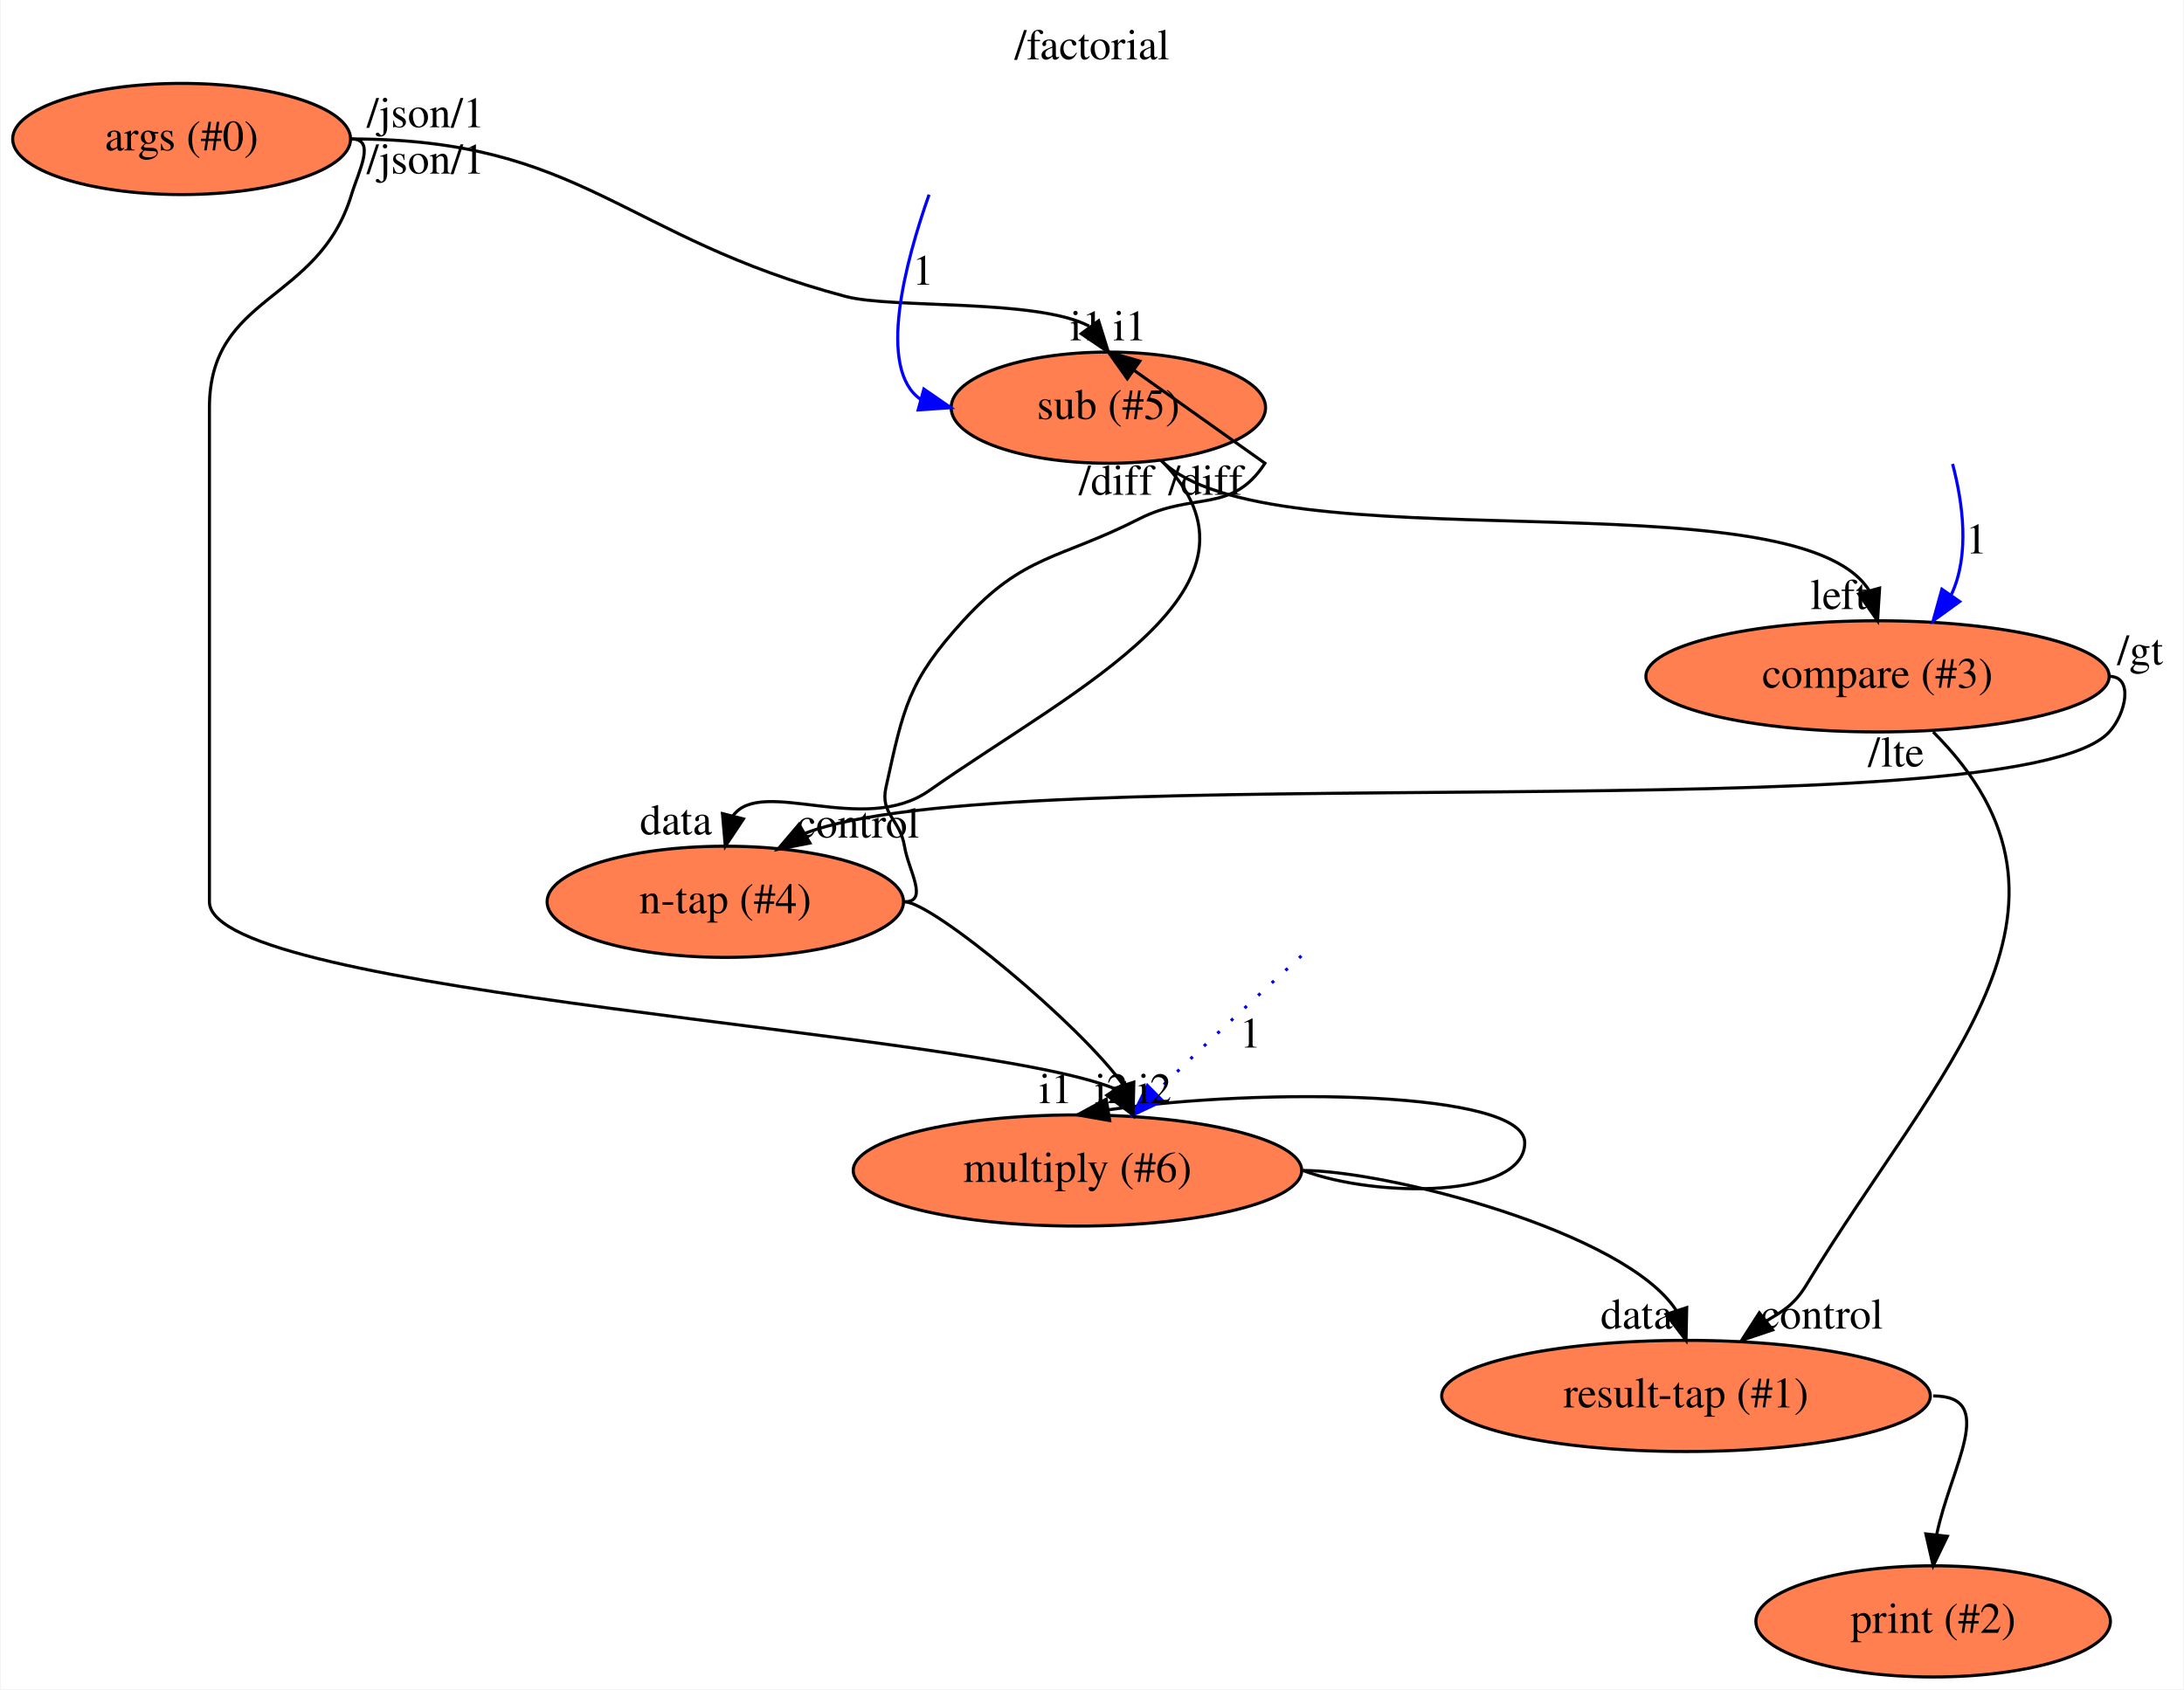
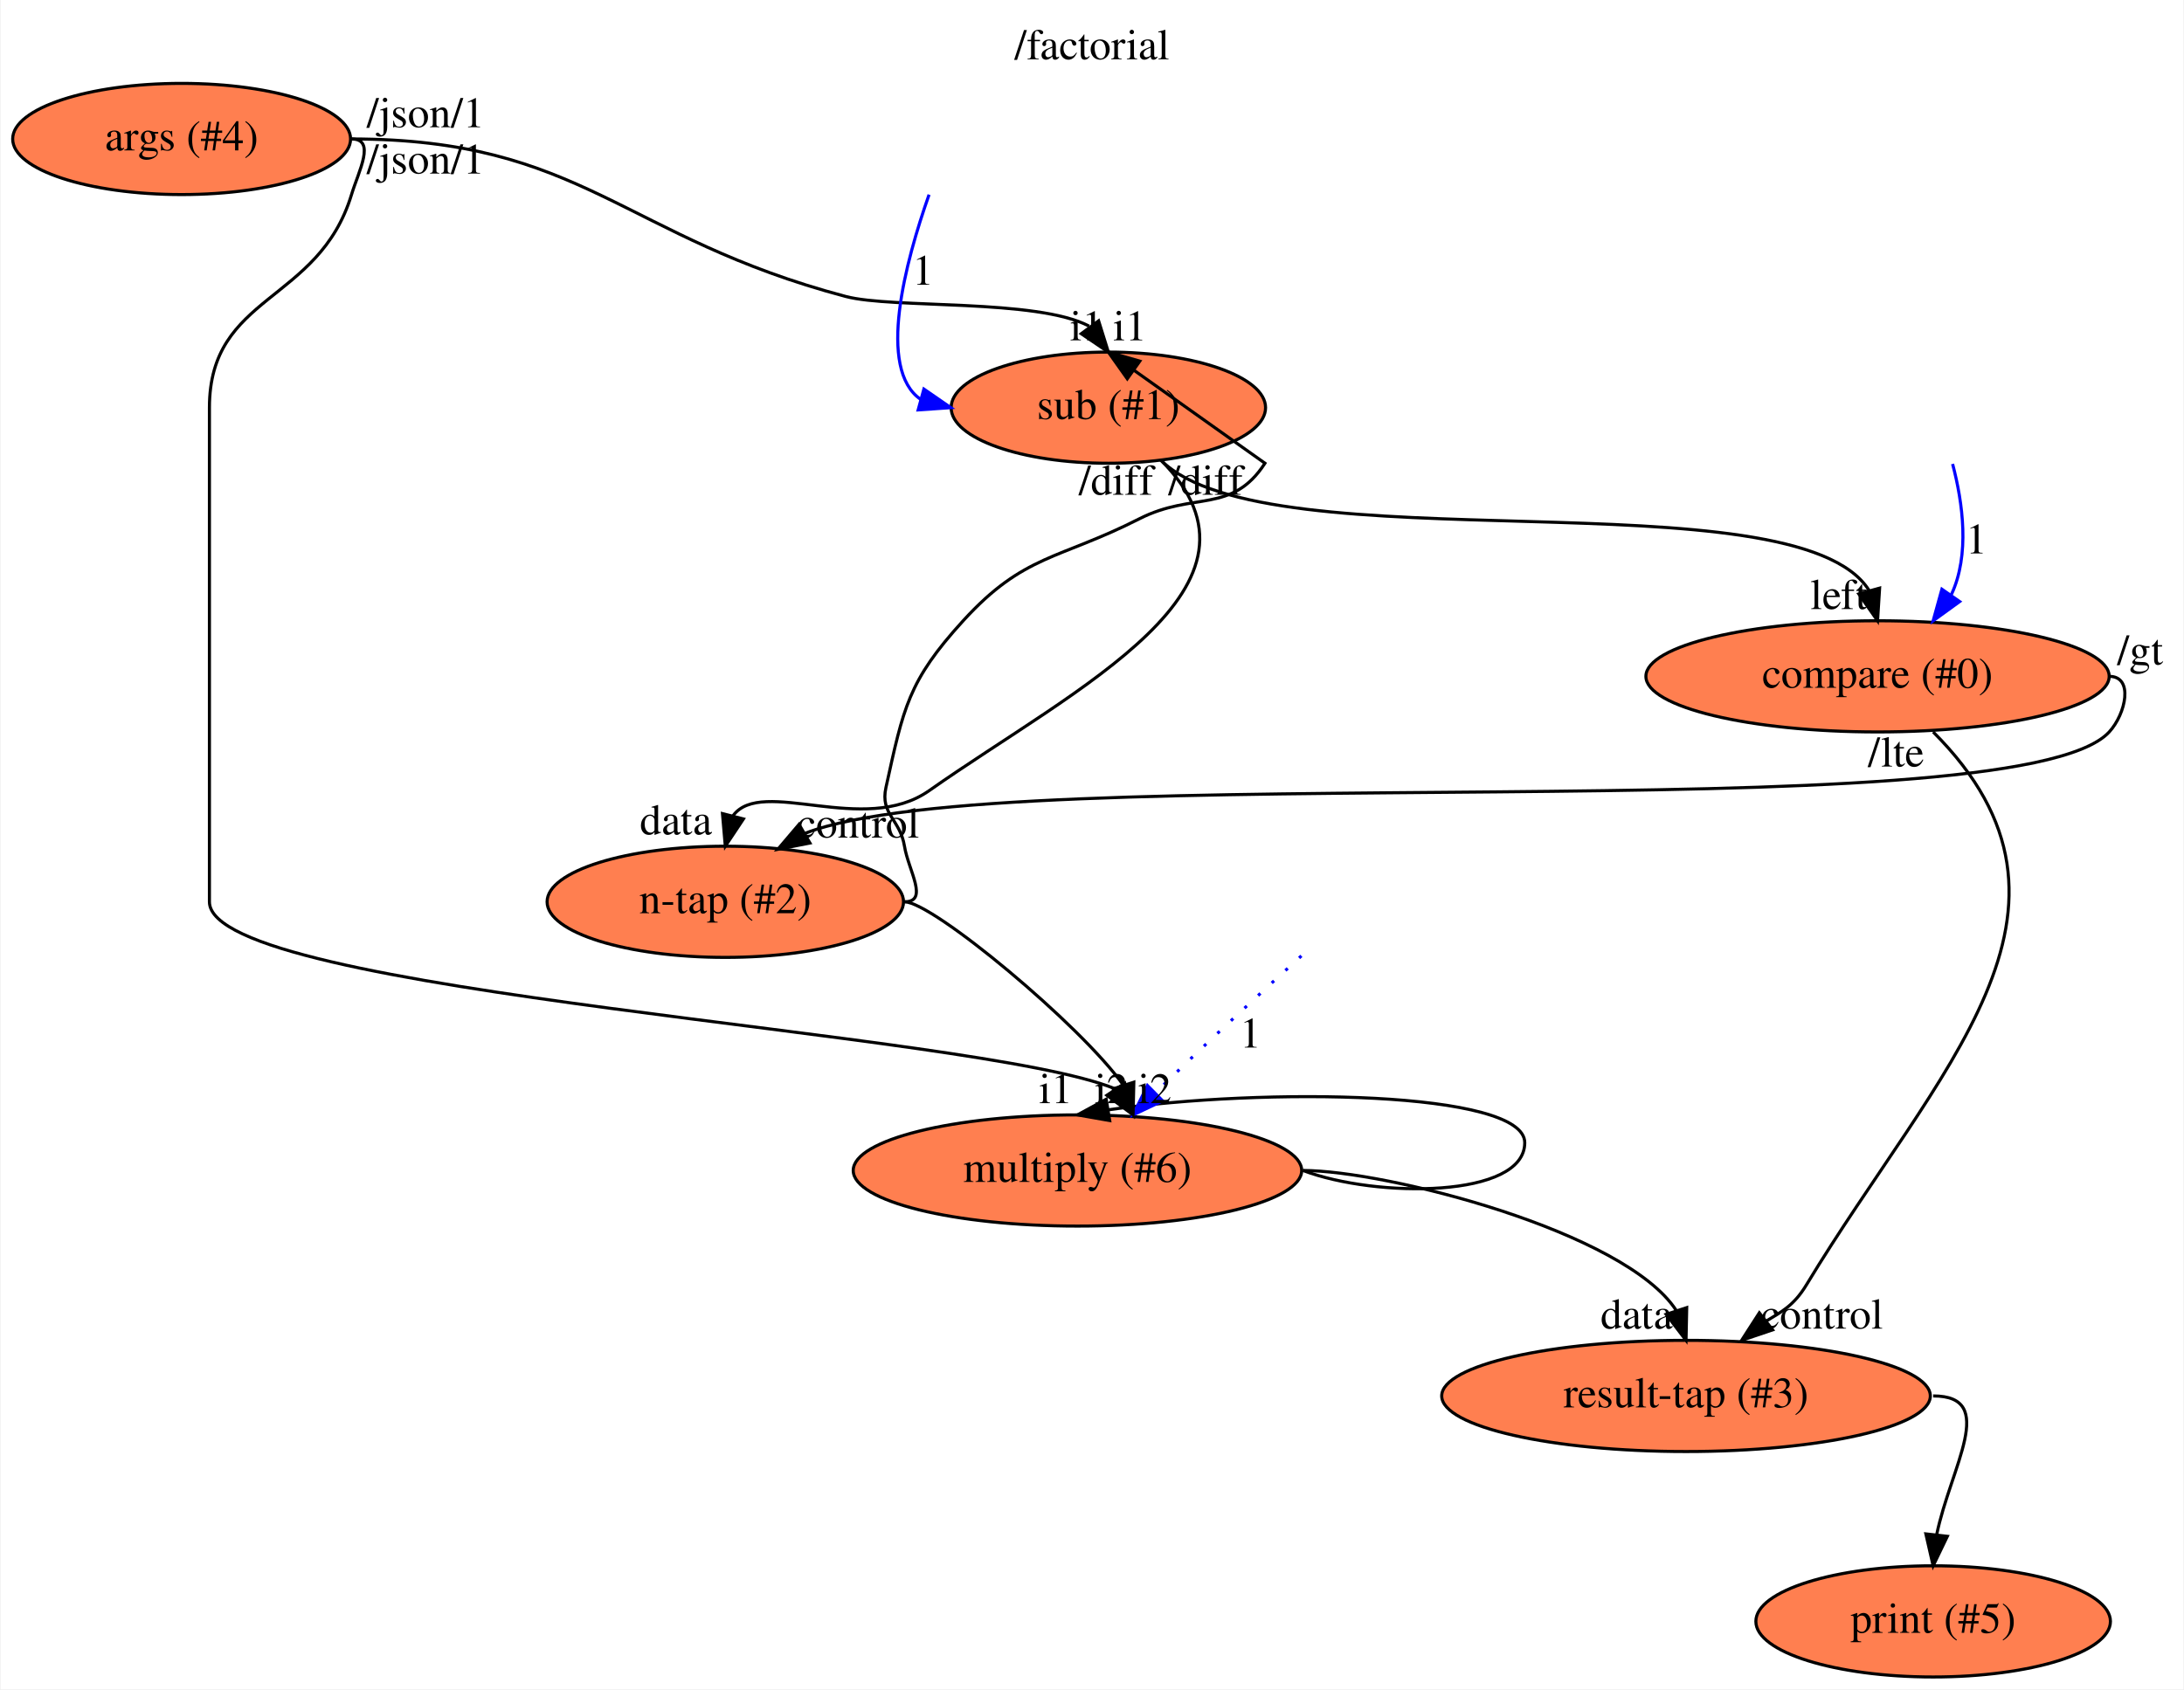
<svg xmlns="http://www.w3.org/2000/svg" xmlns:xlink="http://www.w3.org/1999/xlink" width="707pt" height="547pt" viewBox="0.00 0.00 706.60 547.00">
  <g id="graph0" class="graph" transform="scale(1 1) rotate(0) translate(4 543)">
    <polygon fill="#ffffff" stroke="transparent" points="-4,4 -4,-543 702.595,-543 702.595,4 -4,4" />
    <text text-anchor="middle" x="349.298" y="-523.8" font-family="Times,serif" font-size="14.00" fill="#000000">/factorial</text>
    <g id="node1" class="node">
      <g id="a_node1">
-         <a xlink:href="file:///home/travis/build/andrewdavidmackenzie/flow/flowr/src/lib/flowruntime/args/get.html" xlink:title="args (#0)">
+         <a xlink:href="file:///home/travis/build/andrewdavidmackenzie/flow/flowr/src/lib/flowruntime/args/get.html" xlink:title="args (#4)">
          <ellipse fill="#ff7f50" stroke="#000000" cx="54.595" cy="-498" rx="54.691" ry="18" />
-           <text text-anchor="middle" x="54.595" y="-494.3" font-family="Times,serif" font-size="14.00" fill="#000000">args (#0)</text>
+           <text text-anchor="middle" x="54.595" y="-494.3" font-family="Times,serif" font-size="14.00" fill="#000000">args (#4)</text>
        </a>
      </g>
    </g>
    <g id="node2" class="node">
      <g id="a_node2">
        <a xlink:href="file:///home/travis/build/andrewdavidmackenzie/flow/flowstdlib/math/multiply/multiply.html" xlink:title="multiply (#6)">
          <ellipse fill="#ff7f50" stroke="#000000" cx="344.595" cy="-164" rx="72.588" ry="18" />
          <text text-anchor="middle" x="344.595" y="-160.3" font-family="Times,serif" font-size="14.00" fill="#000000">multiply (#6)</text>
        </a>
      </g>
    </g>
    <g id="edge1" class="edge">
      <path fill="none" stroke="#000000" d="M109.595,-498C117.595,-498 111.913,-487.657 109.595,-480 98.915,-444.725 63.595,-447.857 63.595,-411 63.595,-411 63.595,-411 63.595,-251 63.595,-221.1 312.081,-209.119 356.972,-190.363" />
      <polygon fill="#000000" stroke="#000000" points="359.92,-192.252 362.595,-182 354.111,-188.346 359.92,-192.252" />
      <text text-anchor="middle" x="355.595" y="-185.8" font-family="Times,serif" font-size="14.00" fill="#000000">i2</text>
      <text text-anchor="middle" x="133.595" y="-501.8" font-family="Times,serif" font-size="14.00" fill="#000000">/json/1</text>
    </g>
    <g id="node3" class="node">
      <g id="a_node3">
-         <a xlink:href="file:///home/travis/build/andrewdavidmackenzie/flow/flowstdlib/math/subtract/subtract.html" xlink:title="sub (#5)">
+         <a xlink:href="file:///home/travis/build/andrewdavidmackenzie/flow/flowstdlib/math/subtract/subtract.html" xlink:title="sub (#1)">
          <ellipse fill="#ff7f50" stroke="#000000" cx="354.595" cy="-411" rx="50.892" ry="18" />
-           <text text-anchor="middle" x="354.595" y="-407.3" font-family="Times,serif" font-size="14.00" fill="#000000">sub (#5)</text>
+           <text text-anchor="middle" x="354.595" y="-407.3" font-family="Times,serif" font-size="14.00" fill="#000000">sub (#1)</text>
        </a>
      </g>
    </g>
    <g id="edge2" class="edge">
      <path fill="none" stroke="#000000" d="M109.595,-498C184.231,-498 197.441,-466.088 269.595,-447 284.761,-442.988 331.396,-446.359 348.35,-437.408" />
      <polygon fill="#000000" stroke="#000000" points="351.442,-439.115 354.595,-429 345.823,-434.941 351.442,-439.115" />
      <text text-anchor="middle" x="347.595" y="-432.8" font-family="Times,serif" font-size="14.00" fill="#000000">i1</text>
      <text text-anchor="middle" x="133.595" y="-486.8" font-family="Times,serif" font-size="14.00" fill="#000000">/json/1</text>
    </g>
    <g id="edge4" class="edge">
      <path fill="none" stroke="#000000" d="M417.595,-164C441.389,-155 489.389,-155 489.389,-173 489.389,-189.84 404.902,-190.925 354.49,-183.626" />
      <polygon fill="#000000" stroke="#000000" points="355.03,-180.167 344.595,-182 353.895,-187.075 355.03,-180.167" />
      <text text-anchor="middle" x="337.595" y="-185.8" font-family="Times,serif" font-size="14.00" fill="#000000">i1</text>
    </g>
    <g id="node5" class="node">
      <g id="a_node5">
-         <a xlink:href="file:///home/travis/build/andrewdavidmackenzie/flow/flowstdlib/control/tap/tap.html" xlink:title="result-tap (#1)">
+         <a xlink:href="file:///home/travis/build/andrewdavidmackenzie/flow/flowstdlib/control/tap/tap.html" xlink:title="result-tap (#3)">
          <ellipse fill="#ff7f50" stroke="#000000" cx="541.595" cy="-91" rx="79.087" ry="18" />
-           <text text-anchor="middle" x="541.595" y="-87.3" font-family="Times,serif" font-size="14.00" fill="#000000">result-tap (#1)</text>
+           <text text-anchor="middle" x="541.595" y="-87.3" font-family="Times,serif" font-size="14.00" fill="#000000">result-tap (#3)</text>
        </a>
      </g>
    </g>
    <g id="edge5" class="edge">
      <path fill="none" stroke="#000000" d="M417.595,-164C444.443,-164 521.826,-144.284 538.433,-118.676" />
      <polygon fill="#000000" stroke="#000000" points="541.816,-119.593 541.595,-109 535.162,-117.418 541.816,-119.593" />
      <text text-anchor="middle" x="525.595" y="-112.8" font-family="Times,serif" font-size="14.00" fill="#000000">data</text>
    </g>
    <g id="node7" class="node">
      <g id="a_node7">
-         <a xlink:href="file:///home/travis/build/andrewdavidmackenzie/flow/flowstdlib/control/tap/tap.html" xlink:title="n-tap (#4)">
+         <a xlink:href="file:///home/travis/build/andrewdavidmackenzie/flow/flowstdlib/control/tap/tap.html" xlink:title="n-tap (#2)">
          <ellipse fill="#ff7f50" stroke="#000000" cx="230.595" cy="-251" rx="57.69" ry="18" />
-           <text text-anchor="middle" x="230.595" y="-247.3" font-family="Times,serif" font-size="14.00" fill="#000000">n-tap (#4)</text>
+           <text text-anchor="middle" x="230.595" y="-247.3" font-family="Times,serif" font-size="14.00" fill="#000000">n-tap (#2)</text>
        </a>
      </g>
    </g>
    <g id="edge7" class="edge">
      <path fill="none" stroke="#000000" d="M371.595,-394C412.66,-352.935 344.101,-320.404 296.595,-287 275.416,-272.107 242.447,-291.574 233.126,-278.906" />
      <polygon fill="#000000" stroke="#000000" points="236.462,-277.822 230.595,-269 229.68,-279.555 236.462,-277.822" />
      <text text-anchor="middle" x="214.595" y="-272.8" font-family="Times,serif" font-size="14.00" fill="#000000">data</text>
      <text text-anchor="middle" x="357.095" y="-382.8" font-family="Times,serif" font-size="14.00" fill="#000000">/diff</text>
    </g>
    <g id="node8" class="node">
      <g id="a_node8">
-         <a xlink:href="file:///home/travis/build/andrewdavidmackenzie/flow/flowstdlib/math/compare/compare.html" xlink:title="compare (#3)">
+         <a xlink:href="file:///home/travis/build/andrewdavidmackenzie/flow/flowstdlib/math/compare/compare.html" xlink:title="compare (#0)">
          <ellipse fill="#ff7f50" stroke="#000000" cx="603.595" cy="-324" rx="74.987" ry="18" />
-           <text text-anchor="middle" x="603.595" y="-320.3" font-family="Times,serif" font-size="14.00" fill="#000000">compare (#3)</text>
+           <text text-anchor="middle" x="603.595" y="-320.3" font-family="Times,serif" font-size="14.00" fill="#000000">compare (#0)</text>
        </a>
      </g>
    </g>
    <g id="edge8" class="edge">
      <path fill="none" stroke="#000000" d="M371.595,-394C406.328,-359.267 577.001,-389.837 600.831,-351.853" />
      <polygon fill="#000000" stroke="#000000" points="604.263,-352.574 603.595,-342 597.524,-350.683 604.263,-352.574" />
      <text text-anchor="middle" x="591.095" y="-345.8" font-family="Times,serif" font-size="14.00" fill="#000000">left</text>
      <text text-anchor="middle" x="386.095" y="-382.8" font-family="Times,serif" font-size="14.00" fill="#000000">/diff</text>
    </g>
    <g id="edge3" class="edge">
      <path fill="none" stroke="#0000ff" stroke-dasharray="1,5" d="M417.081,-233.49C403.963,-221.579 386.166,-205.149 369.925,-189.25" />
      <polygon fill="#0000ff" stroke="#0000ff" points="372.166,-186.543 362.595,-182 367.244,-191.52 372.166,-186.543" />
      <text text-anchor="middle" x="400.595" y="-203.8" font-family="Times,serif" font-size="14.00" fill="#000000">1</text>
    </g>
    <g id="node10" class="node">
      <g id="a_node10">
-         <a xlink:href="file:///home/travis/build/andrewdavidmackenzie/flow/flowr/src/lib/flowruntime/stdio/stdout.html" xlink:title="print (#2)">
+         <a xlink:href="file:///home/travis/build/andrewdavidmackenzie/flow/flowr/src/lib/flowruntime/stdio/stdout.html" xlink:title="print (#5)">
          <ellipse fill="#ff7f50" stroke="#000000" cx="621.595" cy="-18" rx="57.391" ry="18" />
-           <text text-anchor="middle" x="621.595" y="-14.3" font-family="Times,serif" font-size="14.00" fill="#000000">print (#2)</text>
+           <text text-anchor="middle" x="621.595" y="-14.3" font-family="Times,serif" font-size="14.00" fill="#000000">print (#5)</text>
        </a>
      </g>
    </g>
    <g id="edge14" class="edge">
      <path fill="none" stroke="#000000" d="M621.595,-91C642.793,-91 627.226,-68.022 622.717,-45.977" />
      <polygon fill="#000000" stroke="#000000" points="626.191,-45.546 621.595,-36 619.234,-46.328 626.191,-45.546" />
    </g>
    <g id="edge6" class="edge">
      <path fill="none" stroke="#0000ff" d="M296.556,-479.974C288.909,-458.273 279.566,-423.514 293.842,-413.674" />
      <polygon fill="#0000ff" stroke="#0000ff" points="294.876,-417.019 303.595,-411 293.026,-410.268 294.876,-417.019" />
      <text text-anchor="middle" x="294.595" y="-450.8" font-family="Times,serif" font-size="14.00" fill="#000000">1</text>
    </g>
    <g id="edge12" class="edge">
      <path fill="none" stroke="#000000" d="M288.595,-251C297.685,-251 345.655,-211.084 359.483,-191.601" />
      <polygon fill="#000000" stroke="#000000" points="362.841,-192.592 362.595,-182 356.182,-190.434 362.841,-192.592" />
      <text text-anchor="middle" x="369.595" y="-185.8" font-family="Times,serif" font-size="14.00" fill="#000000">i2</text>
    </g>
    <g id="edge13" class="edge">
      <path fill="none" stroke="#000000" d="M288.595,-251C296.595,-251 289.877,-261.103 288.595,-269 287.177,-277.741 280.69,-279.352 282.595,-288 288.284,-313.828 289.766,-322.466 307.595,-342 327.329,-363.621 338.505,-361.727 364.595,-375 382.222,-383.968 394.499,-376.427 405.291,-393 405.291,-393 377.365,-412.83 362.966,-423.055" />
      <polygon fill="#000000" stroke="#000000" points="360.722,-420.356 354.595,-429 364.775,-426.064 360.722,-420.356" />
      <text text-anchor="middle" x="361.595" y="-432.8" font-family="Times,serif" font-size="14.00" fill="#000000">i1</text>
    </g>
    <g id="edge11" class="edge">
      <path fill="none" stroke="#000000" d="M621.595,-306C679.306,-248.289 622.813,-196.848 580.595,-127 576.422,-120.096 572.426,-118.245 567.715,-115.332" />
      <polygon fill="#000000" stroke="#000000" points="569.633,-112.389 559.595,-109 565.329,-117.909 569.633,-112.389" />
      <text text-anchor="middle" x="585.595" y="-112.8" font-family="Times,serif" font-size="14.00" fill="#000000">control</text>
      <text text-anchor="middle" x="609.595" y="-294.8" font-family="Times,serif" font-size="14.00" fill="#000000">/lte</text>
    </g>
    <g id="edge10" class="edge">
      <path fill="none" stroke="#000000" d="M678.595,-324C686.595,-324 683.998,-311.9 678.595,-306 647.967,-272.553 321.819,-298.646 256.432,-273.171" />
      <polygon fill="#000000" stroke="#000000" points="257.994,-270.029 247.595,-268 254.459,-276.071 257.994,-270.029" />
      <text text-anchor="middle" x="273.595" y="-271.8" font-family="Times,serif" font-size="14.00" fill="#000000">control</text>
      <text text-anchor="middle" x="688.595" y="-327.8" font-family="Times,serif" font-size="14.00" fill="#000000">/gt</text>
    </g>
    <g id="edge9" class="edge">
      <path fill="none" stroke="#0000ff" d="M627.889,-392.773C631.216,-380.141 633.505,-363.354 627.519,-350.525" />
      <polygon fill="#0000ff" stroke="#0000ff" points="630.176,-348.215 621.595,-342 624.428,-352.209 630.176,-348.215" />
      <text text-anchor="middle" x="635.595" y="-363.8" font-family="Times,serif" font-size="14.00" fill="#000000">1</text>
    </g>
  </g>
</svg>
